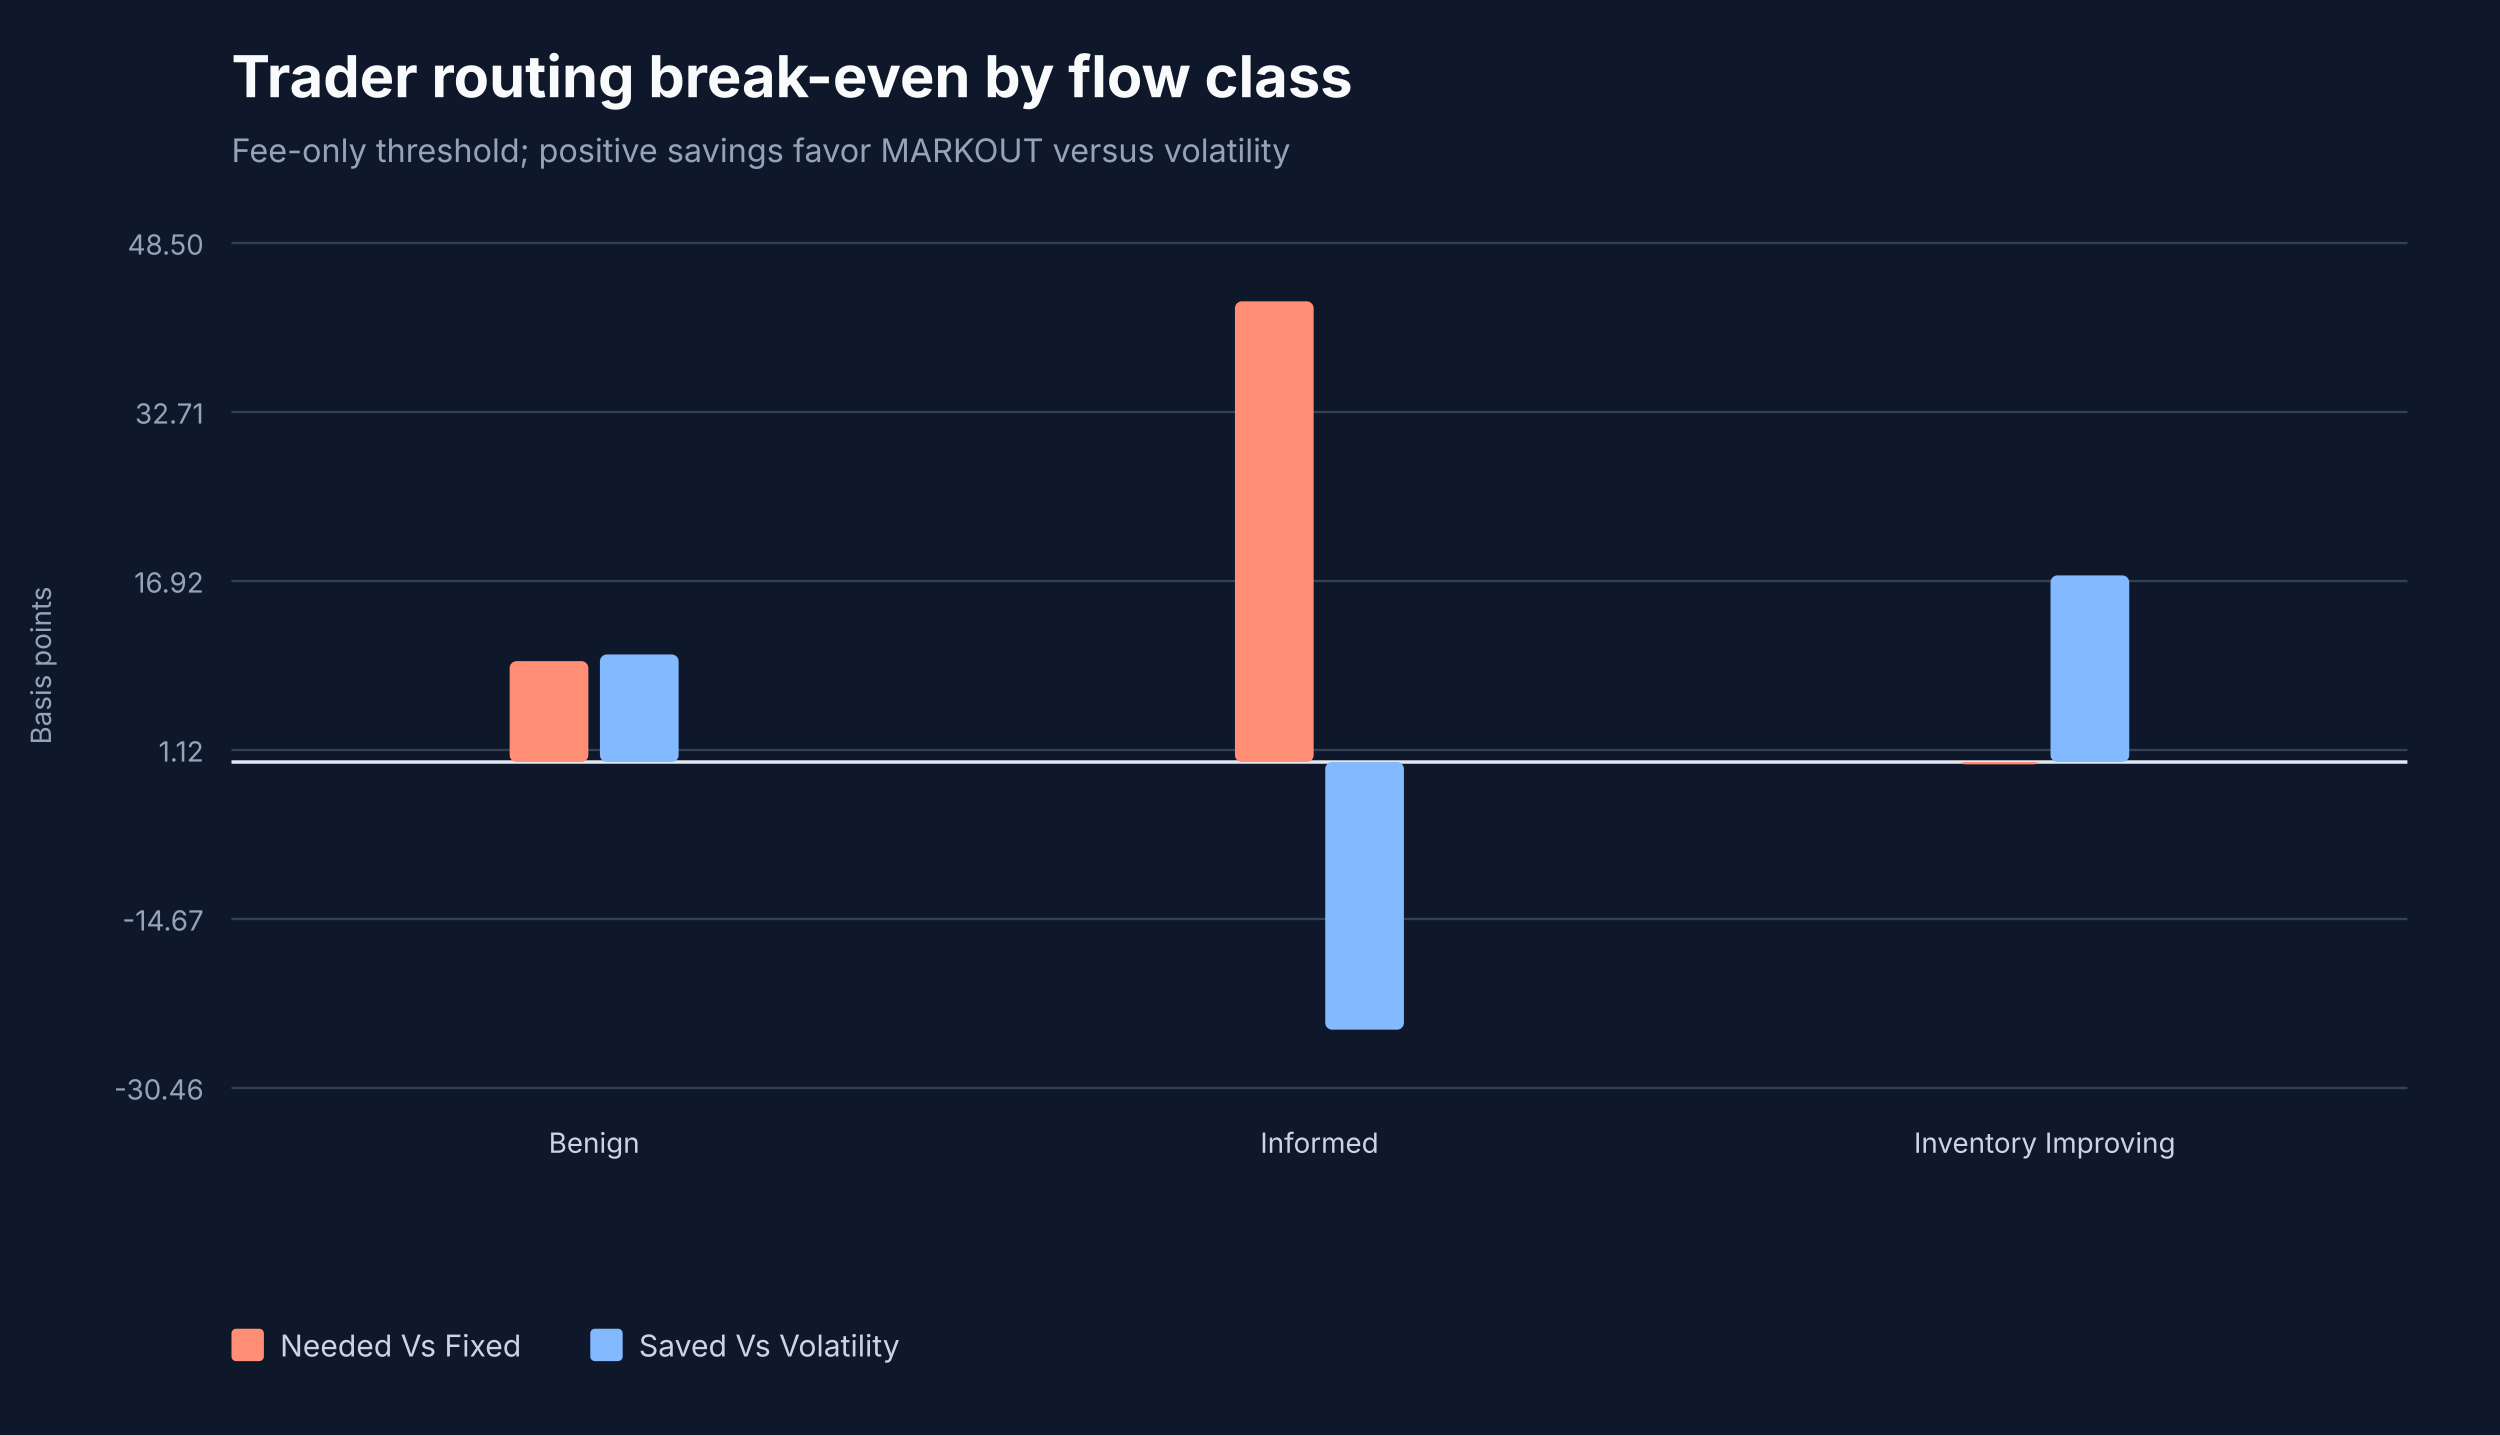
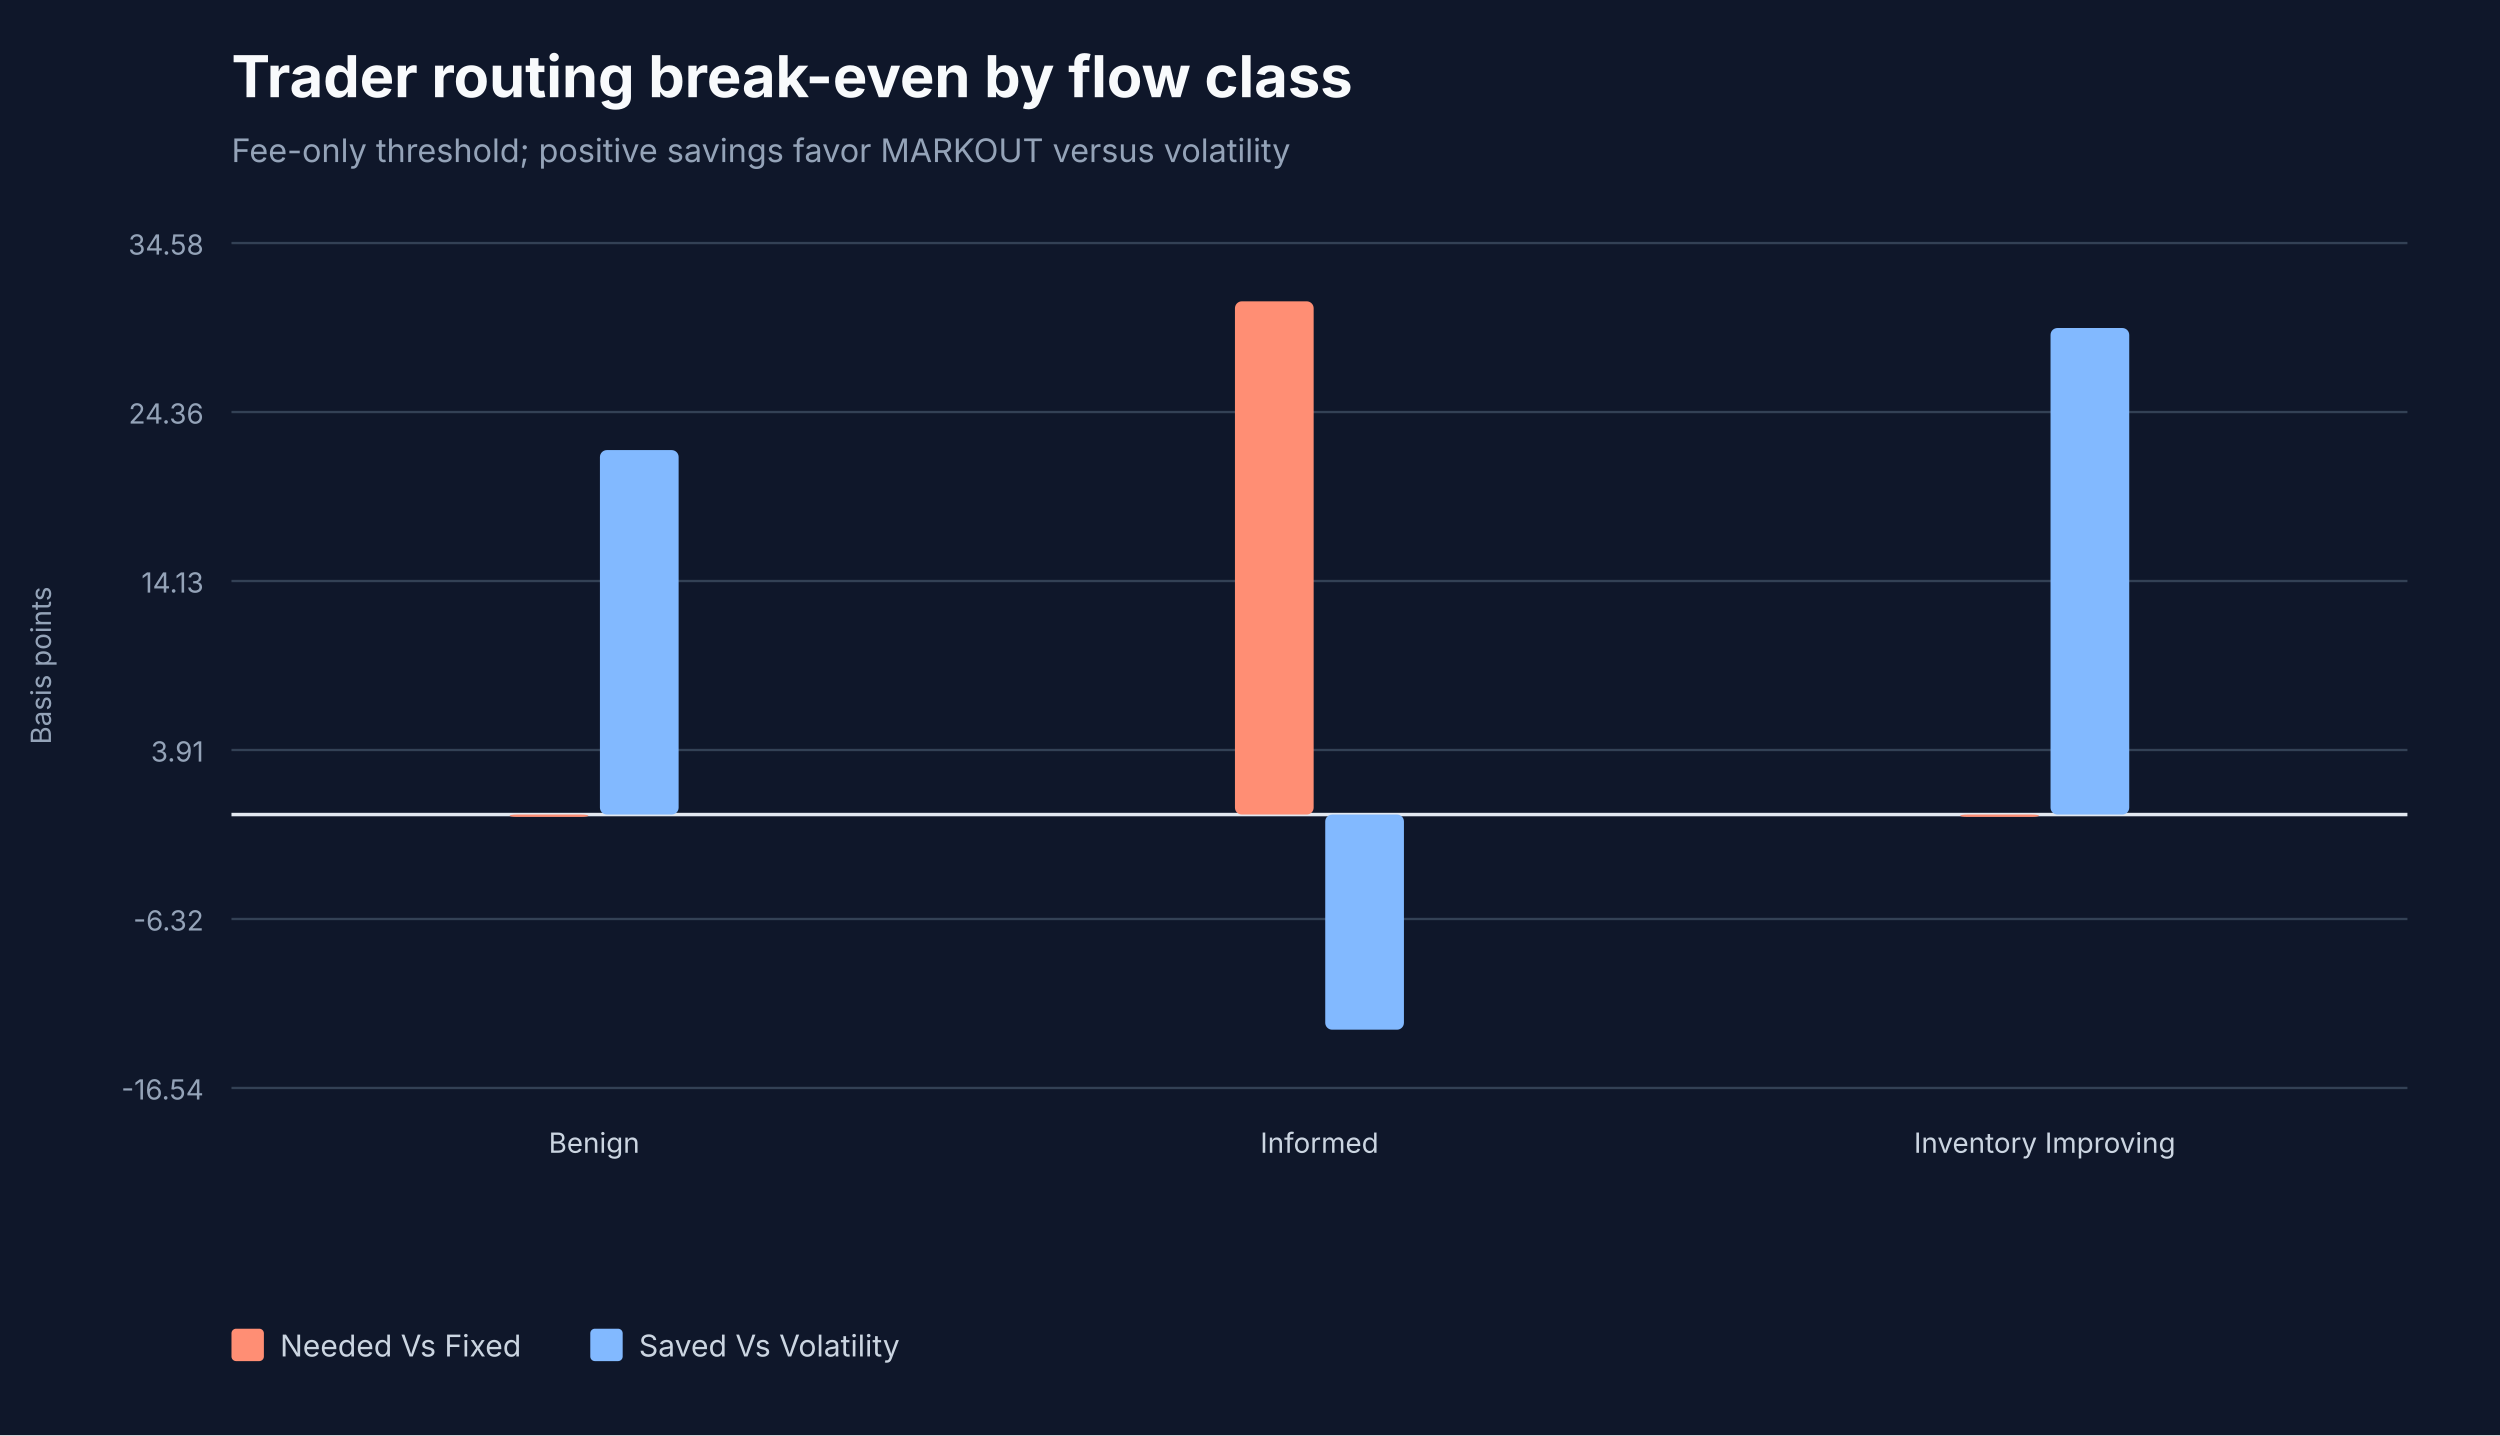
<svg xmlns="http://www.w3.org/2000/svg" width="1080" height="620" viewBox="0 0 1080 620">
  <rect width="100%" height="100%" fill="#0f172a" />
  <text x="100" y="42" fill="#f8fafc" font-family="Inter,Arial,sans-serif" font-size="25" font-weight="700">Trader routing break-even by flow class</text>
  <text x="100" y="70" fill="#94a3b8" font-family="Inter,Arial,sans-serif" font-size="14">Fee-only threshold; positive savings favor MARKOUT versus volatility</text>
  <line x1="100" x2="1040" y1="470.00" y2="470.00" stroke="#334155" stroke-width="1" />
-   <text x="88" y="475.00" text-anchor="end" fill="#94a3b8" font-family="Inter,Arial,sans-serif" font-size="12">-30.46</text>
+   <text x="88" y="475.00" text-anchor="end" fill="#94a3b8" font-family="Inter,Arial,sans-serif" font-size="12">-16.54</text>
  <line x1="100" x2="1040" y1="397.00" y2="397.00" stroke="#334155" stroke-width="1" />
-   <text x="88" y="402.00" text-anchor="end" fill="#94a3b8" font-family="Inter,Arial,sans-serif" font-size="12">-14.67</text>
+   <text x="88" y="402.00" text-anchor="end" fill="#94a3b8" font-family="Inter,Arial,sans-serif" font-size="12">-6.32</text>
  <line x1="100" x2="1040" y1="324.00" y2="324.00" stroke="#334155" stroke-width="1" />
-   <text x="88" y="329.00" text-anchor="end" fill="#94a3b8" font-family="Inter,Arial,sans-serif" font-size="12">1.12</text>
+   <text x="88" y="329.00" text-anchor="end" fill="#94a3b8" font-family="Inter,Arial,sans-serif" font-size="12">3.91</text>
  <line x1="100" x2="1040" y1="251.00" y2="251.00" stroke="#334155" stroke-width="1" />
-   <text x="88" y="256.00" text-anchor="end" fill="#94a3b8" font-family="Inter,Arial,sans-serif" font-size="12">16.92</text>
+   <text x="88" y="256.00" text-anchor="end" fill="#94a3b8" font-family="Inter,Arial,sans-serif" font-size="12">14.13</text>
  <line x1="100" x2="1040" y1="178.00" y2="178.00" stroke="#334155" stroke-width="1" />
-   <text x="88" y="183.00" text-anchor="end" fill="#94a3b8" font-family="Inter,Arial,sans-serif" font-size="12">32.71</text>
+   <text x="88" y="183.00" text-anchor="end" fill="#94a3b8" font-family="Inter,Arial,sans-serif" font-size="12">24.36</text>
  <line x1="100" x2="1040" y1="105.00" y2="105.00" stroke="#334155" stroke-width="1" />
-   <text x="88" y="110.00" text-anchor="end" fill="#94a3b8" font-family="Inter,Arial,sans-serif" font-size="12">48.50</text>
-   <line x1="100" x2="1040" y1="329.19" y2="329.19" stroke="#e2e8f0" stroke-width="1.5" />
-   <rect x="220.17" y="285.62" width="34.00" height="43.57" rx="3" fill="#ff8e74" />
-   <rect x="259.17" y="282.72" width="34.00" height="46.47" rx="3" fill="#82b9ff" />
+   <text x="88" y="110.00" text-anchor="end" fill="#94a3b8" font-family="Inter,Arial,sans-serif" font-size="12">34.58</text>
+   <line x1="100" x2="1040" y1="351.89" y2="351.89" stroke="#e2e8f0" stroke-width="1.5" />
+   <rect x="220.17" y="351.89" width="34.00" height="1.00" rx="3" fill="#ff8e74" />
+   <rect x="259.17" y="194.44" width="34.00" height="157.44" rx="3" fill="#82b9ff" />
  <text x="256.67" y="498" text-anchor="middle" fill="#cbd5e1" font-family="Inter,Arial,sans-serif" font-size="12">Benign</text>
-   <rect x="533.50" y="130.17" width="34.00" height="199.01" rx="3" fill="#ff8e74" />
-   <rect x="572.50" y="329.19" width="34.00" height="115.64" rx="3" fill="#82b9ff" />
+   <rect x="533.50" y="130.17" width="34.00" height="221.72" rx="3" fill="#ff8e74" />
+   <rect x="572.50" y="351.89" width="34.00" height="92.94" rx="3" fill="#82b9ff" />
  <text x="570.00" y="498" text-anchor="middle" fill="#cbd5e1" font-family="Inter,Arial,sans-serif" font-size="12">Informed</text>
-   <rect x="846.83" y="329.19" width="34.00" height="1.00" rx="3" fill="#ff8e74" />
-   <rect x="885.83" y="248.57" width="34.00" height="80.61" rx="3" fill="#82b9ff" />
+   <rect x="846.83" y="351.89" width="34.00" height="1.00" rx="3" fill="#ff8e74" />
+   <rect x="885.83" y="141.70" width="34.00" height="210.19" rx="3" fill="#82b9ff" />
  <text x="883.33" y="498" text-anchor="middle" fill="#cbd5e1" font-family="Inter,Arial,sans-serif" font-size="12">Inventory Improving</text>
  <rect x="100" y="574" width="14" height="14" rx="2" fill="#ff8e74" />
  <text x="121" y="586" fill="#cbd5e1" font-family="Inter,Arial,sans-serif" font-size="13">Needed Vs Fixed</text>
  <rect x="255" y="574" width="14" height="14" rx="2" fill="#82b9ff" />
  <text x="276" y="586" fill="#cbd5e1" font-family="Inter,Arial,sans-serif" font-size="13">Saved Vs Volatility</text>
  <text transform="translate(22 287.50) rotate(-90)" text-anchor="middle" fill="#94a3b8" font-family="Inter,Arial,sans-serif" font-size="12">Basis points</text>
</svg>
